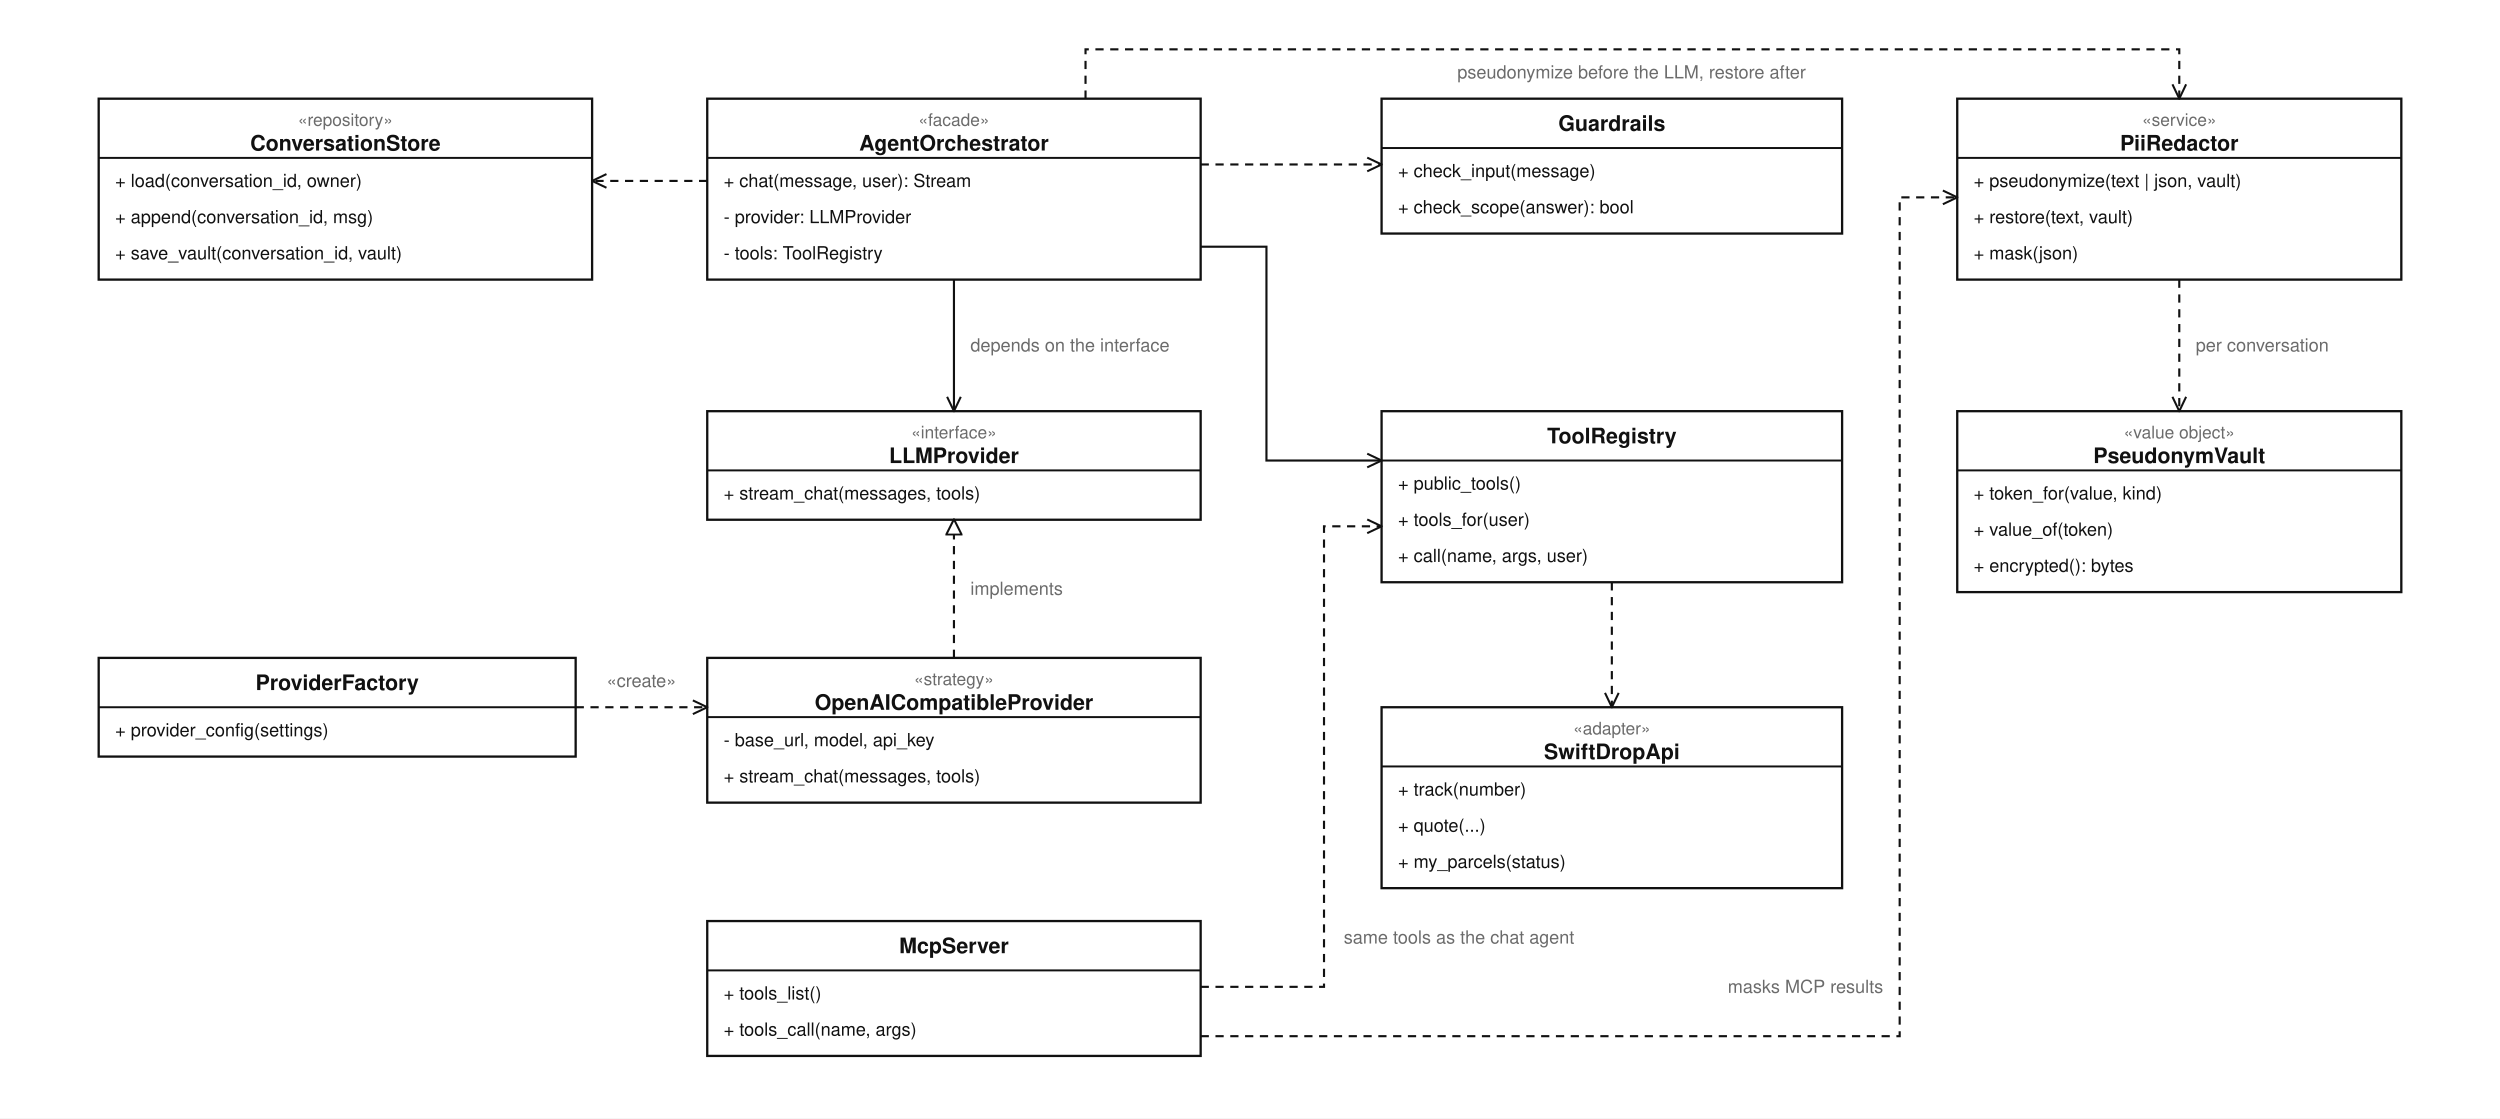
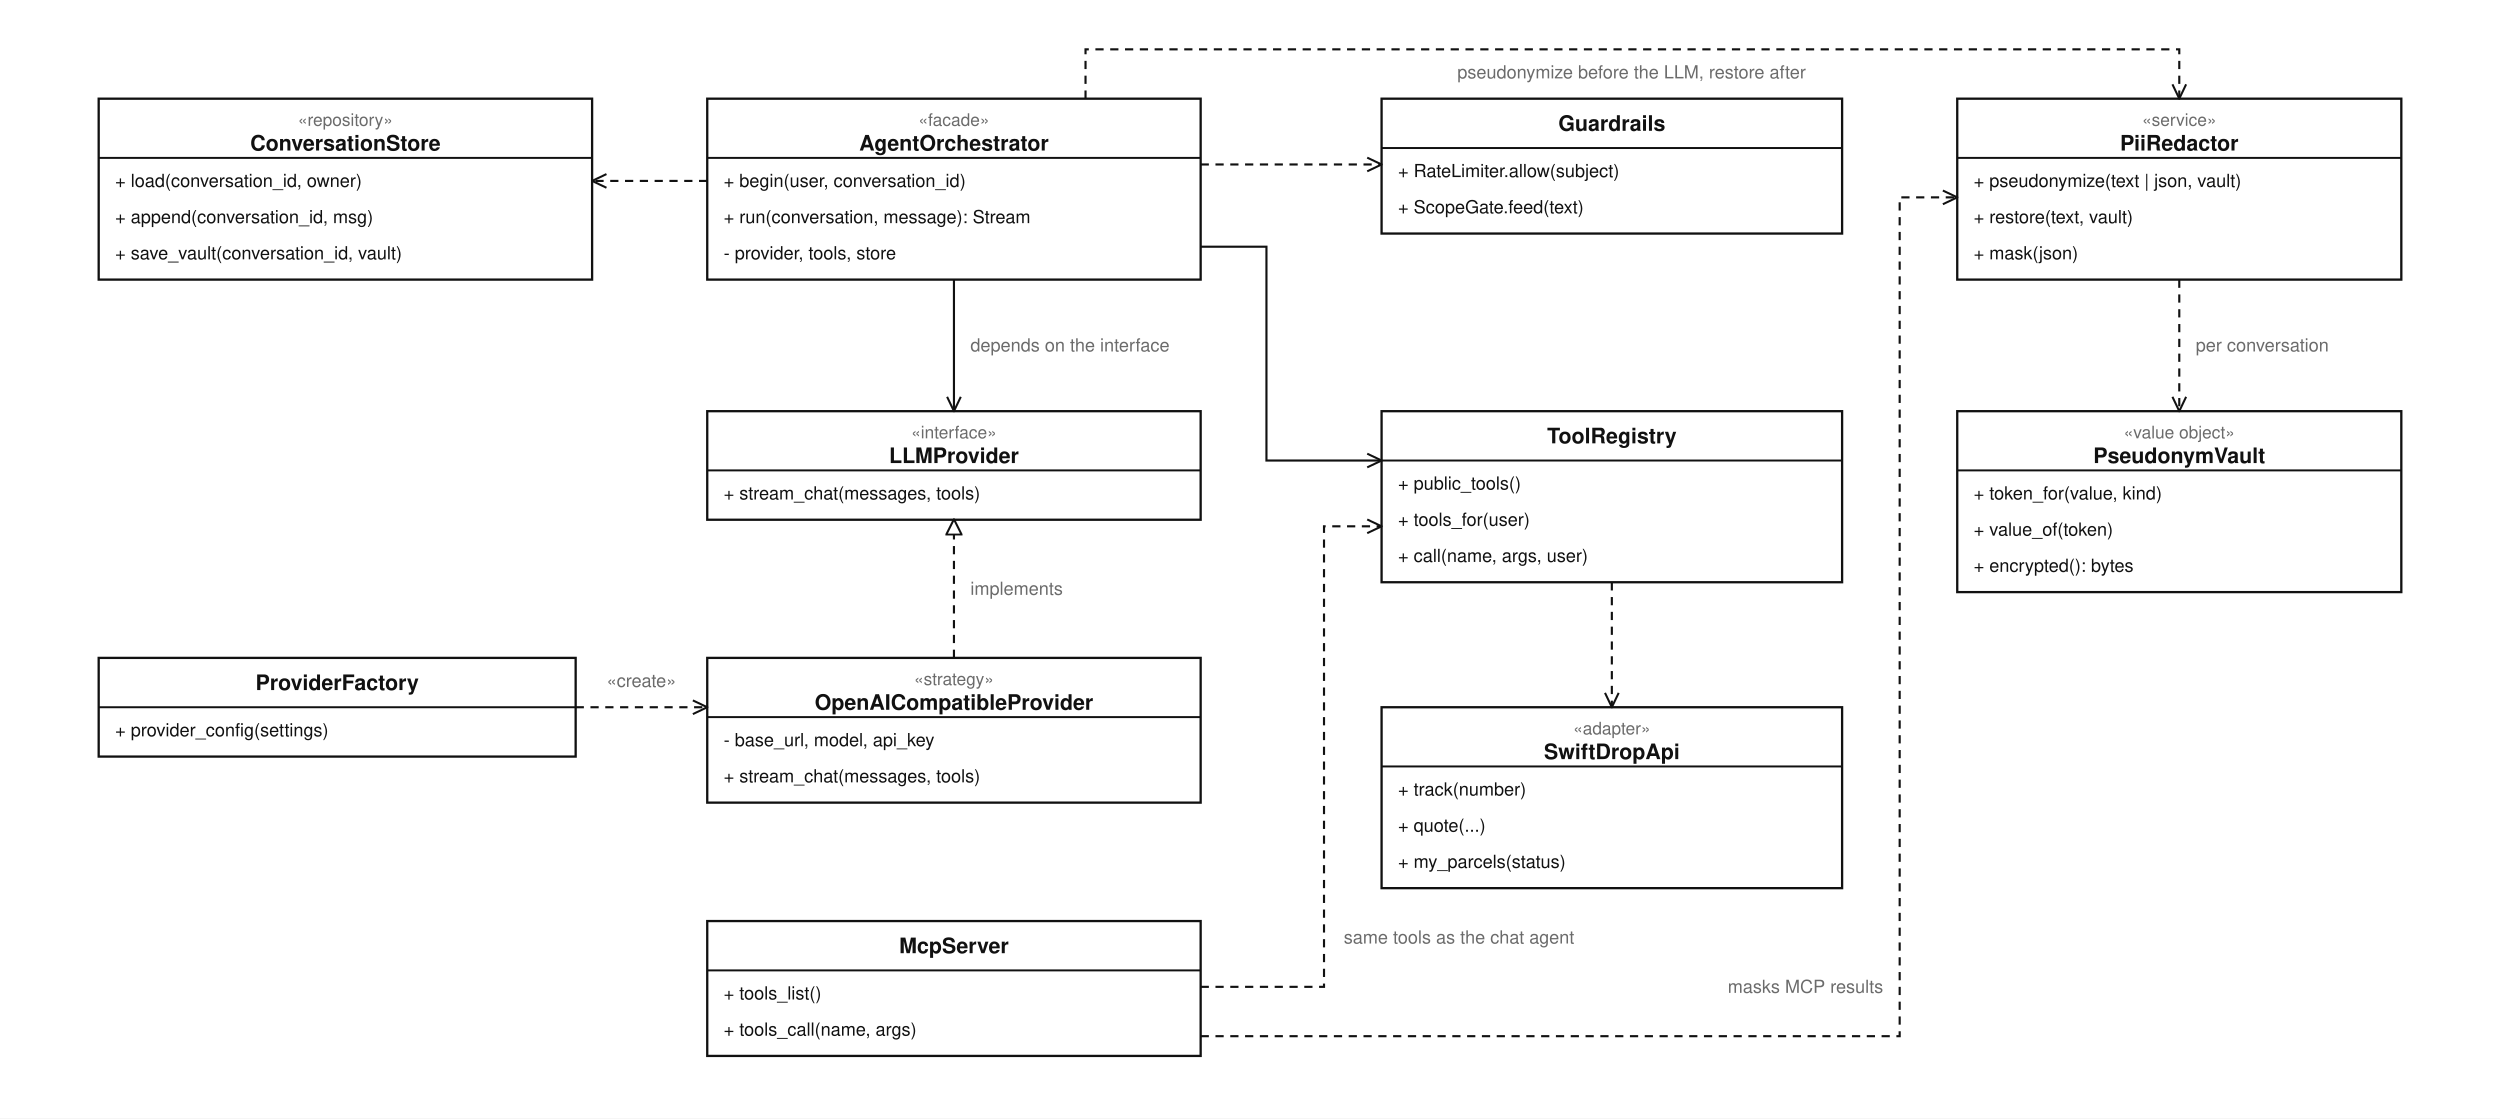
<svg xmlns="http://www.w3.org/2000/svg" viewBox="0 0 1520 680" width="1520" height="680" role="img" aria-label="Design patterns in the AI assistant">
  <defs>
    <marker id="a" viewBox="0 0 10 10" refX="9.2" refY="5" markerWidth="7" markerHeight="7" orient="auto-start-reverse">
      <path d="M0 0 L10 5 L0 10 z" fill="#111111" />
    </marker>
    <marker id="o" viewBox="0 0 10 10" refX="9.2" refY="5" markerWidth="8" markerHeight="8" orient="auto-start-reverse">
      <path d="M0.5 0.5 L9.5 5 L0.5 9.5 z" fill="#ffffff" stroke="#111111" stroke-width="1.2" />
    </marker>
    <marker id="v" viewBox="0 0 10 10" refX="9.4" refY="5" markerWidth="8" markerHeight="8" orient="auto-start-reverse">
      <path d="M1 1 L9.4 5 L1 9" fill="none" stroke="#111111" stroke-width="1.2" />
    </marker>
    <marker id="one" viewBox="0 0 16 16" refX="16" refY="8" markerWidth="16" markerHeight="16" markerUnits="userSpaceOnUse" orient="auto-start-reverse">
      <path d="M8 2 V14 M12 2 V14" fill="none" stroke="#111111" stroke-width="1.3" />
    </marker>
    <marker id="many" viewBox="0 0 16 16" refX="16" refY="8" markerWidth="16" markerHeight="16" markerUnits="userSpaceOnUse" orient="auto-start-reverse">
      <path d="M8 8 L16 1 M8 8 L16 8 M8 8 L16 15" fill="none" stroke="#111111" stroke-width="1.3" />
      <circle cx="4" cy="8" r="3" fill="#ffffff" stroke="#111111" stroke-width="1.3" />
    </marker>
    <marker id="zeroone" viewBox="0 0 16 16" refX="16" refY="8" markerWidth="16" markerHeight="16" markerUnits="userSpaceOnUse" orient="auto-start-reverse">
      <path d="M12 2 V14" fill="none" stroke="#111111" stroke-width="1.3" />
      <circle cx="5" cy="8" r="3" fill="#ffffff" stroke="#111111" stroke-width="1.3" />
    </marker>
    <marker id="od" viewBox="0 0 22 12" refX="21.5" refY="6" markerWidth="22" markerHeight="12" markerUnits="userSpaceOnUse" orient="auto-start-reverse">
      <path d="M0.5 6 L11 0.7 L21.5 6 L11 11.3 z" fill="#ffffff" stroke="#111111" stroke-width="1.2" />
    </marker>
    <marker id="fd" viewBox="0 0 22 12" refX="21.5" refY="6" markerWidth="22" markerHeight="12" markerUnits="userSpaceOnUse" orient="auto-start-reverse">
      <path d="M0.5 6 L11 0.7 L21.5 6 L11 11.3 z" fill="#111111" stroke="#111111" stroke-width="1.2" />
    </marker>
  </defs>
  <rect width="1520" height="680" fill="#ffffff" />
  <rect x="60" y="60" width="300" height="110" fill="#ffffff" stroke="#111111" stroke-width="1.4" />
  <text x="210.0" y="73.0" font-size="10.5" font-weight="400" fill="#6b6b6b" text-anchor="middle" dominant-baseline="middle" font-family="Segoe UI, Helvetica Neue, Helvetica, Arial, sans-serif">«repository»</text>
  <text x="210.0" y="87.0" font-size="13" font-weight="700" fill="#111111" text-anchor="middle" dominant-baseline="middle" font-family="Segoe UI, Helvetica Neue, Helvetica, Arial, sans-serif">ConversationStore</text>
  <line x1="60" y1="96" x2="360" y2="96" stroke="#111111" stroke-width="1.2" />
  <text x="70.0" y="110.0" font-size="11" font-weight="400" fill="#111111" text-anchor="start" dominant-baseline="middle" font-family="Segoe UI, Helvetica Neue, Helvetica, Arial, sans-serif">+ load(conversation_id, owner)</text>
  <text x="70.0" y="132.0" font-size="11" font-weight="400" fill="#111111" text-anchor="start" dominant-baseline="middle" font-family="Segoe UI, Helvetica Neue, Helvetica, Arial, sans-serif">+ append(conversation_id, msg)</text>
  <text x="70.0" y="154.0" font-size="11" font-weight="400" fill="#111111" text-anchor="start" dominant-baseline="middle" font-family="Segoe UI, Helvetica Neue, Helvetica, Arial, sans-serif">+ save_vault(conversation_id, vault)</text>
  <rect x="60" y="400" width="290" height="60" fill="#ffffff" stroke="#111111" stroke-width="1.4" />
  <text x="205.0" y="415.0" font-size="13" font-weight="700" fill="#111111" text-anchor="middle" dominant-baseline="middle" font-family="Segoe UI, Helvetica Neue, Helvetica, Arial, sans-serif">ProviderFactory</text>
  <line x1="60" y1="430" x2="350" y2="430" stroke="#111111" stroke-width="1.2" />
  <text x="70.0" y="444.0" font-size="11" font-weight="400" fill="#111111" text-anchor="start" dominant-baseline="middle" font-family="Segoe UI, Helvetica Neue, Helvetica, Arial, sans-serif">+ provider_config(settings)</text>
  <rect x="430" y="60" width="300" height="110" fill="#ffffff" stroke="#111111" stroke-width="1.4" />
  <text x="580.0" y="73.0" font-size="10.5" font-weight="400" fill="#6b6b6b" text-anchor="middle" dominant-baseline="middle" font-family="Segoe UI, Helvetica Neue, Helvetica, Arial, sans-serif">«facade»</text>
  <text x="580.0" y="87.0" font-size="13" font-weight="700" fill="#111111" text-anchor="middle" dominant-baseline="middle" font-family="Segoe UI, Helvetica Neue, Helvetica, Arial, sans-serif">AgentOrchestrator</text>
  <line x1="430" y1="96" x2="730" y2="96" stroke="#111111" stroke-width="1.2" />
-   <text x="440.0" y="110.0" font-size="11" font-weight="400" fill="#111111" text-anchor="start" dominant-baseline="middle" font-family="Segoe UI, Helvetica Neue, Helvetica, Arial, sans-serif">+ chat(message, user): Stream</text>
-   <text x="440.0" y="132.0" font-size="11" font-weight="400" fill="#111111" text-anchor="start" dominant-baseline="middle" font-family="Segoe UI, Helvetica Neue, Helvetica, Arial, sans-serif">- provider: LLMProvider</text>
-   <text x="440.0" y="154.0" font-size="11" font-weight="400" fill="#111111" text-anchor="start" dominant-baseline="middle" font-family="Segoe UI, Helvetica Neue, Helvetica, Arial, sans-serif">- tools: ToolRegistry</text>
+   <text x="440.0" y="110.0" font-size="11" font-weight="400" fill="#111111" text-anchor="start" dominant-baseline="middle" font-family="Segoe UI, Helvetica Neue, Helvetica, Arial, sans-serif">+ begin(user, conversation_id)</text>
+   <text x="440.0" y="132.0" font-size="11" font-weight="400" fill="#111111" text-anchor="start" dominant-baseline="middle" font-family="Segoe UI, Helvetica Neue, Helvetica, Arial, sans-serif">+ run(conversation, message): Stream</text>
+   <text x="440.0" y="154.0" font-size="11" font-weight="400" fill="#111111" text-anchor="start" dominant-baseline="middle" font-family="Segoe UI, Helvetica Neue, Helvetica, Arial, sans-serif">- provider, tools, store</text>
  <rect x="430" y="250" width="300" height="66" fill="#ffffff" stroke="#111111" stroke-width="1.4" />
  <text x="580.0" y="263.0" font-size="10.5" font-weight="400" fill="#6b6b6b" text-anchor="middle" dominant-baseline="middle" font-family="Segoe UI, Helvetica Neue, Helvetica, Arial, sans-serif">«interface»</text>
  <text x="580.0" y="277.0" font-size="13" font-weight="700" fill="#111111" text-anchor="middle" dominant-baseline="middle" font-family="Segoe UI, Helvetica Neue, Helvetica, Arial, sans-serif">LLMProvider</text>
  <line x1="430" y1="286" x2="730" y2="286" stroke="#111111" stroke-width="1.2" />
  <text x="440.0" y="300.0" font-size="11" font-weight="400" fill="#111111" text-anchor="start" dominant-baseline="middle" font-family="Segoe UI, Helvetica Neue, Helvetica, Arial, sans-serif">+ stream_chat(messages, tools)</text>
  <rect x="430" y="400" width="300" height="88" fill="#ffffff" stroke="#111111" stroke-width="1.4" />
  <text x="580.0" y="413.0" font-size="10.5" font-weight="400" fill="#6b6b6b" text-anchor="middle" dominant-baseline="middle" font-family="Segoe UI, Helvetica Neue, Helvetica, Arial, sans-serif">«strategy»</text>
  <text x="580.0" y="427.0" font-size="13" font-weight="700" fill="#111111" text-anchor="middle" dominant-baseline="middle" font-family="Segoe UI, Helvetica Neue, Helvetica, Arial, sans-serif">OpenAICompatibleProvider</text>
  <line x1="430" y1="436" x2="730" y2="436" stroke="#111111" stroke-width="1.2" />
  <text x="440.0" y="450.0" font-size="11" font-weight="400" fill="#111111" text-anchor="start" dominant-baseline="middle" font-family="Segoe UI, Helvetica Neue, Helvetica, Arial, sans-serif">- base_url, model, api_key</text>
  <text x="440.0" y="472.0" font-size="11" font-weight="400" fill="#111111" text-anchor="start" dominant-baseline="middle" font-family="Segoe UI, Helvetica Neue, Helvetica, Arial, sans-serif">+ stream_chat(messages, tools)</text>
  <rect x="430" y="560" width="300" height="82" fill="#ffffff" stroke="#111111" stroke-width="1.4" />
  <text x="580.0" y="575.0" font-size="13" font-weight="700" fill="#111111" text-anchor="middle" dominant-baseline="middle" font-family="Segoe UI, Helvetica Neue, Helvetica, Arial, sans-serif">McpServer</text>
  <line x1="430" y1="590" x2="730" y2="590" stroke="#111111" stroke-width="1.2" />
  <text x="440.0" y="604.0" font-size="11" font-weight="400" fill="#111111" text-anchor="start" dominant-baseline="middle" font-family="Segoe UI, Helvetica Neue, Helvetica, Arial, sans-serif">+ tools_list()</text>
  <text x="440.0" y="626.0" font-size="11" font-weight="400" fill="#111111" text-anchor="start" dominant-baseline="middle" font-family="Segoe UI, Helvetica Neue, Helvetica, Arial, sans-serif">+ tools_call(name, args)</text>
  <rect x="840" y="60" width="280" height="82" fill="#ffffff" stroke="#111111" stroke-width="1.4" />
  <text x="980.0" y="75.0" font-size="13" font-weight="700" fill="#111111" text-anchor="middle" dominant-baseline="middle" font-family="Segoe UI, Helvetica Neue, Helvetica, Arial, sans-serif">Guardrails</text>
  <line x1="840" y1="90" x2="1120" y2="90" stroke="#111111" stroke-width="1.2" />
-   <text x="850.0" y="104.0" font-size="11" font-weight="400" fill="#111111" text-anchor="start" dominant-baseline="middle" font-family="Segoe UI, Helvetica Neue, Helvetica, Arial, sans-serif">+ check_input(message)</text>
-   <text x="850.0" y="126.0" font-size="11" font-weight="400" fill="#111111" text-anchor="start" dominant-baseline="middle" font-family="Segoe UI, Helvetica Neue, Helvetica, Arial, sans-serif">+ check_scope(answer): bool</text>
+   <text x="850.0" y="104.0" font-size="11" font-weight="400" fill="#111111" text-anchor="start" dominant-baseline="middle" font-family="Segoe UI, Helvetica Neue, Helvetica, Arial, sans-serif">+ RateLimiter.allow(subject)</text>
+   <text x="850.0" y="126.0" font-size="11" font-weight="400" fill="#111111" text-anchor="start" dominant-baseline="middle" font-family="Segoe UI, Helvetica Neue, Helvetica, Arial, sans-serif">+ ScopeGate.feed(text)</text>
  <rect x="840" y="250" width="280" height="104" fill="#ffffff" stroke="#111111" stroke-width="1.4" />
  <text x="980.0" y="265.0" font-size="13" font-weight="700" fill="#111111" text-anchor="middle" dominant-baseline="middle" font-family="Segoe UI, Helvetica Neue, Helvetica, Arial, sans-serif">ToolRegistry</text>
  <line x1="840" y1="280" x2="1120" y2="280" stroke="#111111" stroke-width="1.2" />
  <text x="850.0" y="294.0" font-size="11" font-weight="400" fill="#111111" text-anchor="start" dominant-baseline="middle" font-family="Segoe UI, Helvetica Neue, Helvetica, Arial, sans-serif">+ public_tools()</text>
  <text x="850.0" y="316.0" font-size="11" font-weight="400" fill="#111111" text-anchor="start" dominant-baseline="middle" font-family="Segoe UI, Helvetica Neue, Helvetica, Arial, sans-serif">+ tools_for(user)</text>
  <text x="850.0" y="338.0" font-size="11" font-weight="400" fill="#111111" text-anchor="start" dominant-baseline="middle" font-family="Segoe UI, Helvetica Neue, Helvetica, Arial, sans-serif">+ call(name, args, user)</text>
  <rect x="840" y="430" width="280" height="110" fill="#ffffff" stroke="#111111" stroke-width="1.4" />
  <text x="980.0" y="443.0" font-size="10.5" font-weight="400" fill="#6b6b6b" text-anchor="middle" dominant-baseline="middle" font-family="Segoe UI, Helvetica Neue, Helvetica, Arial, sans-serif">«adapter»</text>
  <text x="980.0" y="457.0" font-size="13" font-weight="700" fill="#111111" text-anchor="middle" dominant-baseline="middle" font-family="Segoe UI, Helvetica Neue, Helvetica, Arial, sans-serif">SwiftDropApi</text>
  <line x1="840" y1="466" x2="1120" y2="466" stroke="#111111" stroke-width="1.2" />
  <text x="850.0" y="480.0" font-size="11" font-weight="400" fill="#111111" text-anchor="start" dominant-baseline="middle" font-family="Segoe UI, Helvetica Neue, Helvetica, Arial, sans-serif">+ track(number)</text>
  <text x="850.0" y="502.0" font-size="11" font-weight="400" fill="#111111" text-anchor="start" dominant-baseline="middle" font-family="Segoe UI, Helvetica Neue, Helvetica, Arial, sans-serif">+ quote(...)</text>
  <text x="850.0" y="524.0" font-size="11" font-weight="400" fill="#111111" text-anchor="start" dominant-baseline="middle" font-family="Segoe UI, Helvetica Neue, Helvetica, Arial, sans-serif">+ my_parcels(status)</text>
  <rect x="1190" y="60" width="270" height="110" fill="#ffffff" stroke="#111111" stroke-width="1.4" />
  <text x="1325.0" y="73.0" font-size="10.5" font-weight="400" fill="#6b6b6b" text-anchor="middle" dominant-baseline="middle" font-family="Segoe UI, Helvetica Neue, Helvetica, Arial, sans-serif">«service»</text>
  <text x="1325.0" y="87.0" font-size="13" font-weight="700" fill="#111111" text-anchor="middle" dominant-baseline="middle" font-family="Segoe UI, Helvetica Neue, Helvetica, Arial, sans-serif">PiiRedactor</text>
  <line x1="1190" y1="96" x2="1460" y2="96" stroke="#111111" stroke-width="1.2" />
  <text x="1200.0" y="110.0" font-size="11" font-weight="400" fill="#111111" text-anchor="start" dominant-baseline="middle" font-family="Segoe UI, Helvetica Neue, Helvetica, Arial, sans-serif">+ pseudonymize(text | json, vault)</text>
  <text x="1200.0" y="132.0" font-size="11" font-weight="400" fill="#111111" text-anchor="start" dominant-baseline="middle" font-family="Segoe UI, Helvetica Neue, Helvetica, Arial, sans-serif">+ restore(text, vault)</text>
  <text x="1200.0" y="154.0" font-size="11" font-weight="400" fill="#111111" text-anchor="start" dominant-baseline="middle" font-family="Segoe UI, Helvetica Neue, Helvetica, Arial, sans-serif">+ mask(json)</text>
  <rect x="1190" y="250" width="270" height="110" fill="#ffffff" stroke="#111111" stroke-width="1.4" />
  <text x="1325.0" y="263.0" font-size="10.5" font-weight="400" fill="#6b6b6b" text-anchor="middle" dominant-baseline="middle" font-family="Segoe UI, Helvetica Neue, Helvetica, Arial, sans-serif">«value object»</text>
  <text x="1325.0" y="277.0" font-size="13" font-weight="700" fill="#111111" text-anchor="middle" dominant-baseline="middle" font-family="Segoe UI, Helvetica Neue, Helvetica, Arial, sans-serif">PseudonymVault</text>
  <line x1="1190" y1="286" x2="1460" y2="286" stroke="#111111" stroke-width="1.2" />
  <text x="1200.0" y="300.0" font-size="11" font-weight="400" fill="#111111" text-anchor="start" dominant-baseline="middle" font-family="Segoe UI, Helvetica Neue, Helvetica, Arial, sans-serif">+ token_for(value, kind)</text>
  <text x="1200.0" y="322.0" font-size="11" font-weight="400" fill="#111111" text-anchor="start" dominant-baseline="middle" font-family="Segoe UI, Helvetica Neue, Helvetica, Arial, sans-serif">+ value_of(token)</text>
  <text x="1200.0" y="344.0" font-size="11" font-weight="400" fill="#111111" text-anchor="start" dominant-baseline="middle" font-family="Segoe UI, Helvetica Neue, Helvetica, Arial, sans-serif">+ encrypted(): bytes</text>
  <path d="M430.0 110.0 L360.0 110.0" fill="none" stroke="#111111" stroke-width="1.3" stroke-dasharray="5 4" marker-end="url(#v)" />
  <path d="M730.0 100.0 L840.0 100.0" fill="none" stroke="#111111" stroke-width="1.3" stroke-dasharray="5 4" marker-end="url(#v)" />
  <path d="M580.0 170.0 L580.0 250.0" fill="none" stroke="#111111" stroke-width="1.3" marker-end="url(#v)" />
  <rect x="584.0" y="199.6" width="149.3" height="20.9" fill="#ffffff" />
  <text x="590.0" y="210.0" font-size="11" font-weight="400" fill="#6b6b6b" text-anchor="start" dominant-baseline="middle" font-family="Segoe UI, Helvetica Neue, Helvetica, Arial, sans-serif">depends on the interface</text>
  <path d="M580.0 400.0 L580.0 316.0" fill="none" stroke="#111111" stroke-width="1.3" stroke-dasharray="5 4" marker-end="url(#o)" />
  <rect x="584.0" y="347.6" width="69.2" height="20.9" fill="#ffffff" />
  <text x="590.0" y="358.0" font-size="11" font-weight="400" fill="#6b6b6b" text-anchor="start" dominant-baseline="middle" font-family="Segoe UI, Helvetica Neue, Helvetica, Arial, sans-serif">implements</text>
  <path d="M350.0 430.0 L430.0 430.0" fill="none" stroke="#111111" stroke-width="1.3" stroke-dasharray="5 4" marker-end="url(#v)" />
  <rect x="361.1" y="403.6" width="57.8" height="20.9" fill="#ffffff" />
  <text x="390.0" y="414.0" font-size="11" font-weight="400" fill="#6b6b6b" text-anchor="middle" dominant-baseline="middle" font-family="Segoe UI, Helvetica Neue, Helvetica, Arial, sans-serif">«create»</text>
  <path d="M730.0 150.0 L770.0 150.0 L770.0 280.0 L840.0 280.0" fill="none" stroke="#111111" stroke-width="1.3" marker-end="url(#v)" />
  <path d="M980.0 354.0 L980.0 430.0" fill="none" stroke="#111111" stroke-width="1.3" stroke-dasharray="5 4" marker-end="url(#v)" />
  <path d="M730.0 600.0 L805.0 600.0 L805.0 320.0 L840.0 320.0" fill="none" stroke="#111111" stroke-width="1.3" stroke-dasharray="5 4" marker-end="url(#v)" />
  <rect x="811.0" y="559.6" width="172.2" height="20.9" fill="#ffffff" />
  <text x="817.0" y="570.0" font-size="11" font-weight="400" fill="#6b6b6b" text-anchor="start" dominant-baseline="middle" font-family="Segoe UI, Helvetica Neue, Helvetica, Arial, sans-serif">same tools as the chat agent</text>
  <path d="M660.0 60.0 L660.0 30.0 L1325.0 30.0 L1325.0 60.0" fill="none" stroke="#111111" stroke-width="1.3" stroke-dasharray="5 4" marker-end="url(#v)" />
  <rect x="865.9" y="33.6" width="252.2" height="20.9" fill="#ffffff" />
  <text x="992.0" y="44.0" font-size="11" font-weight="400" fill="#6b6b6b" text-anchor="middle" dominant-baseline="middle" font-family="Segoe UI, Helvetica Neue, Helvetica, Arial, sans-serif">pseudonymize before the LLM, restore after</text>
  <path d="M730.0 630.0 L1155.0 630.0 L1155.0 120.0 L1190.0 120.0" fill="none" stroke="#111111" stroke-width="1.3" stroke-dasharray="5 4" marker-end="url(#v)" />
  <rect x="1041.8" y="589.6" width="109.2" height="20.9" fill="#ffffff" />
  <text x="1145.0" y="600.0" font-size="11" font-weight="400" fill="#6b6b6b" text-anchor="end" dominant-baseline="middle" font-family="Segoe UI, Helvetica Neue, Helvetica, Arial, sans-serif">masks MCP results</text>
  <path d="M1325.0 170.0 L1325.0 250.0" fill="none" stroke="#111111" stroke-width="1.3" stroke-dasharray="5 4" marker-end="url(#v)" />
  <rect x="1329.0" y="199.6" width="103.5" height="20.9" fill="#ffffff" />
  <text x="1335.0" y="210.0" font-size="11" font-weight="400" fill="#6b6b6b" text-anchor="start" dominant-baseline="middle" font-family="Segoe UI, Helvetica Neue, Helvetica, Arial, sans-serif">per conversation</text>
</svg>
